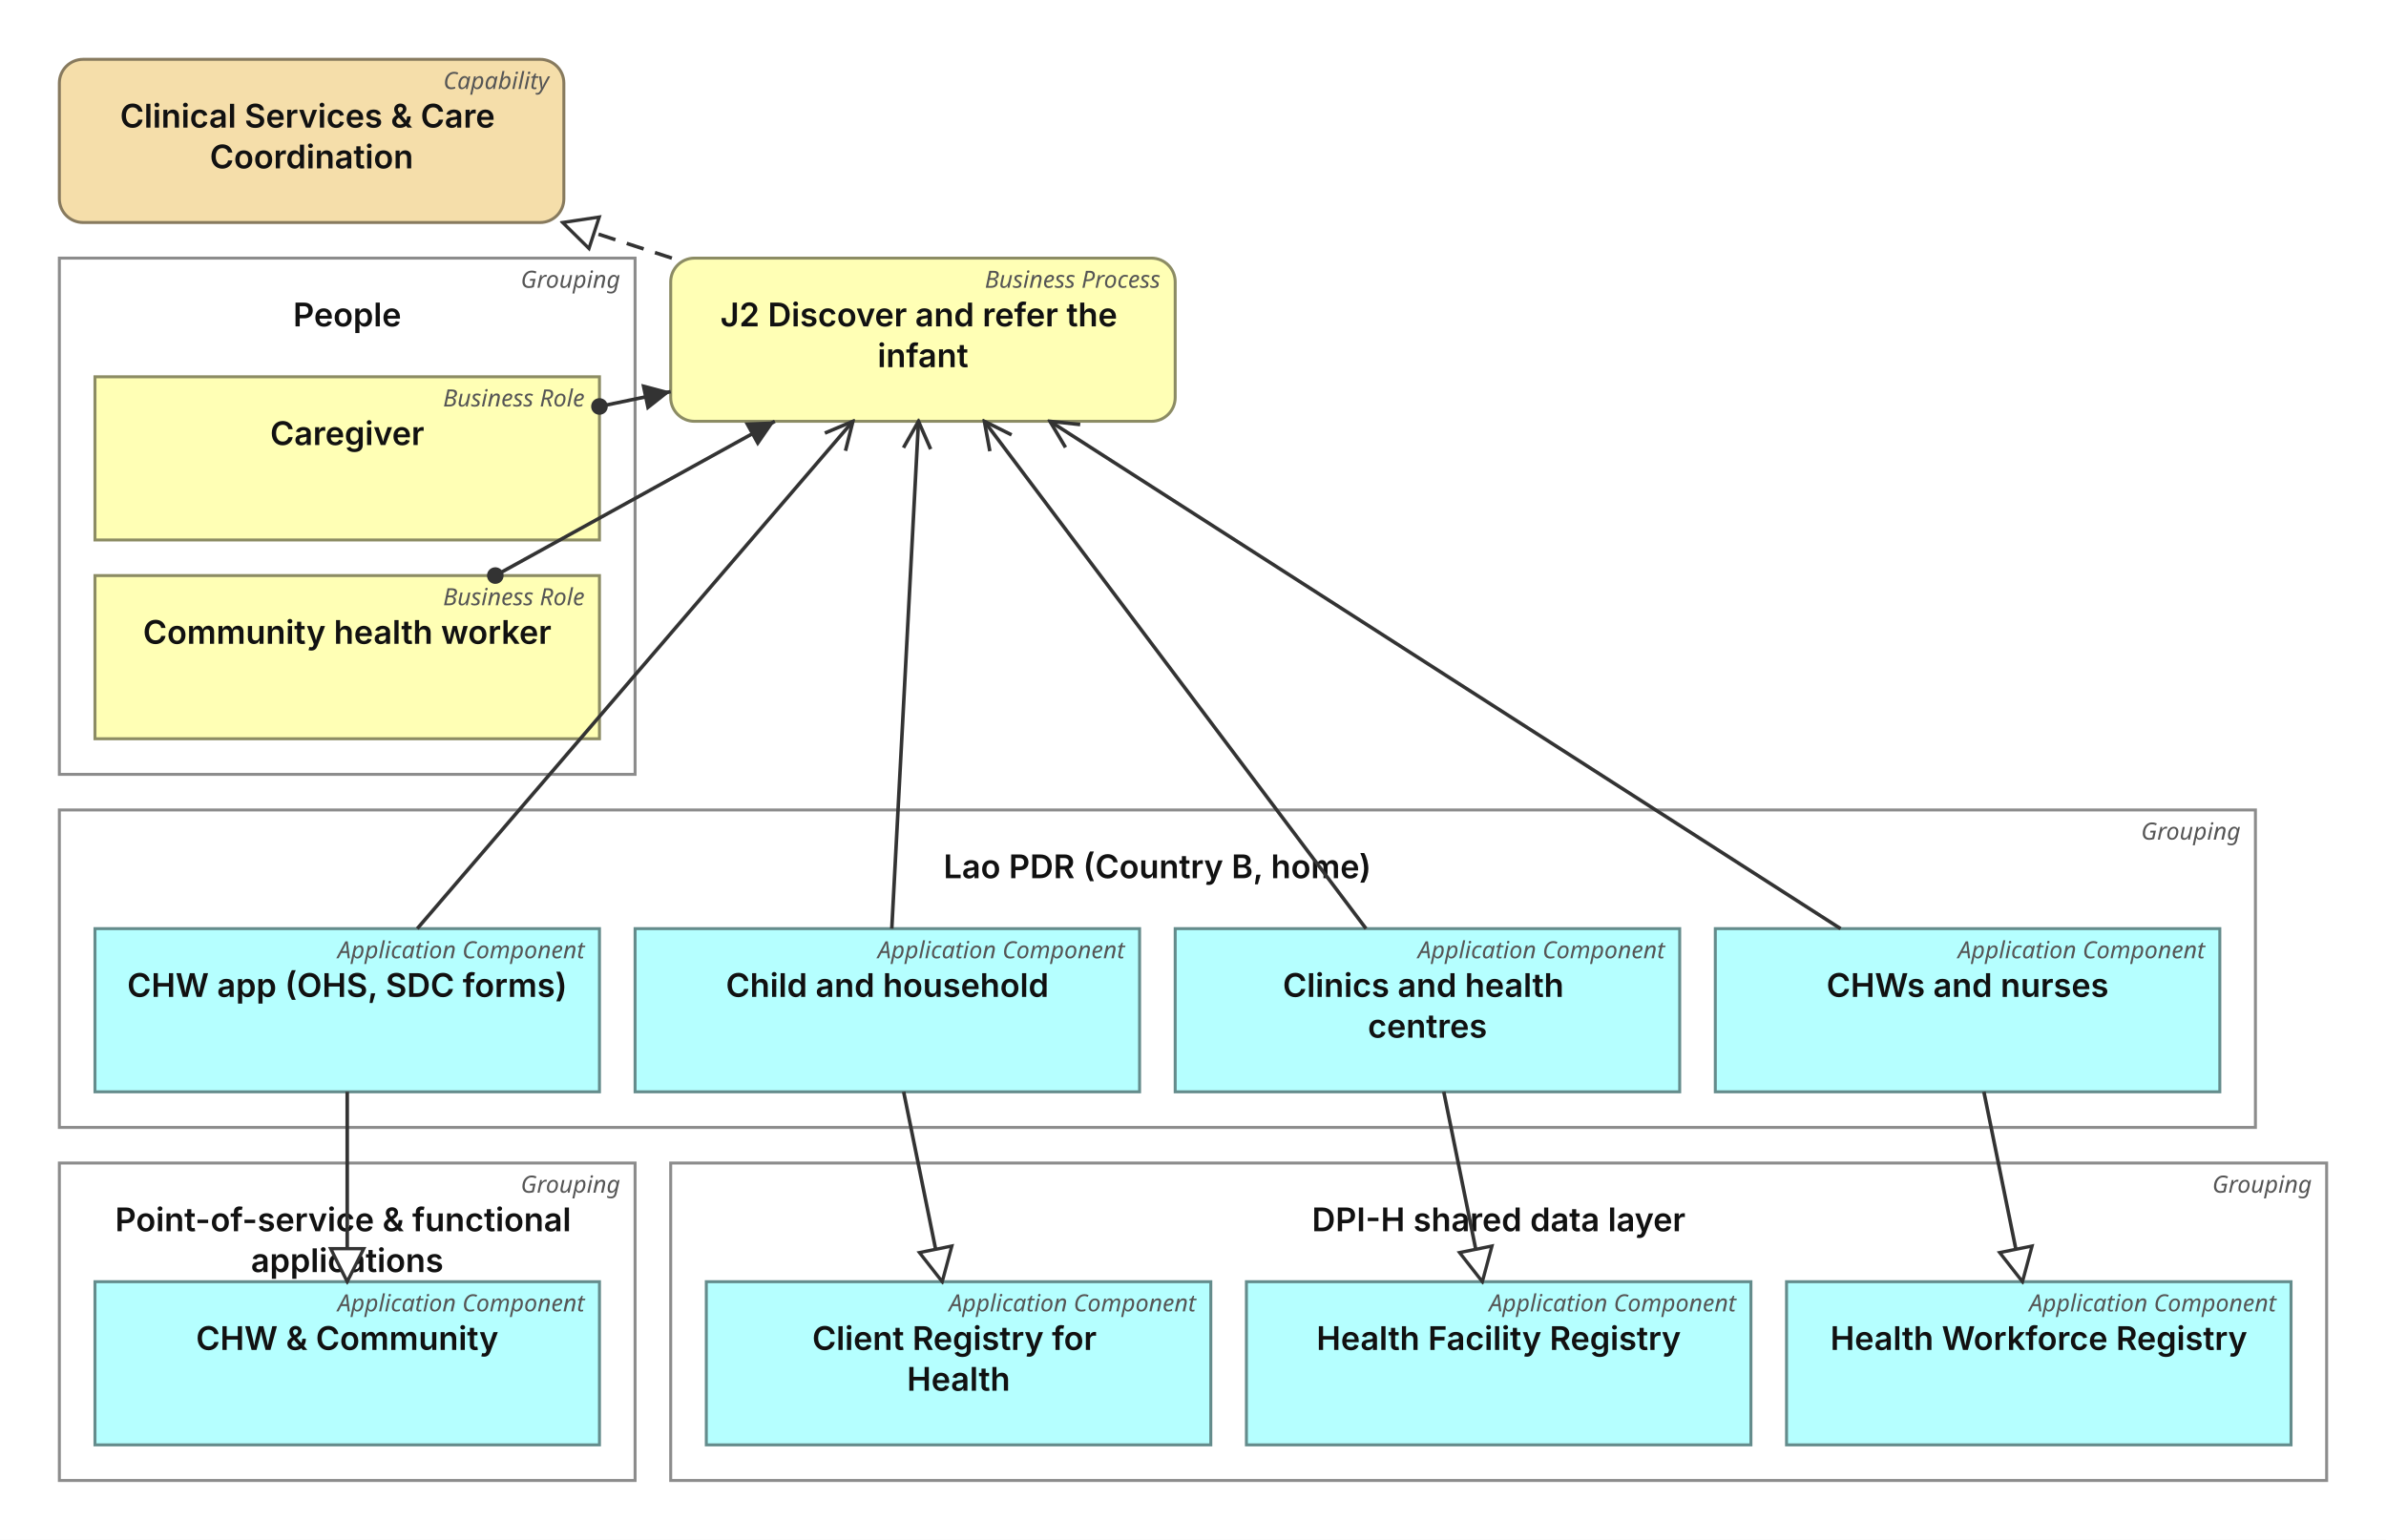
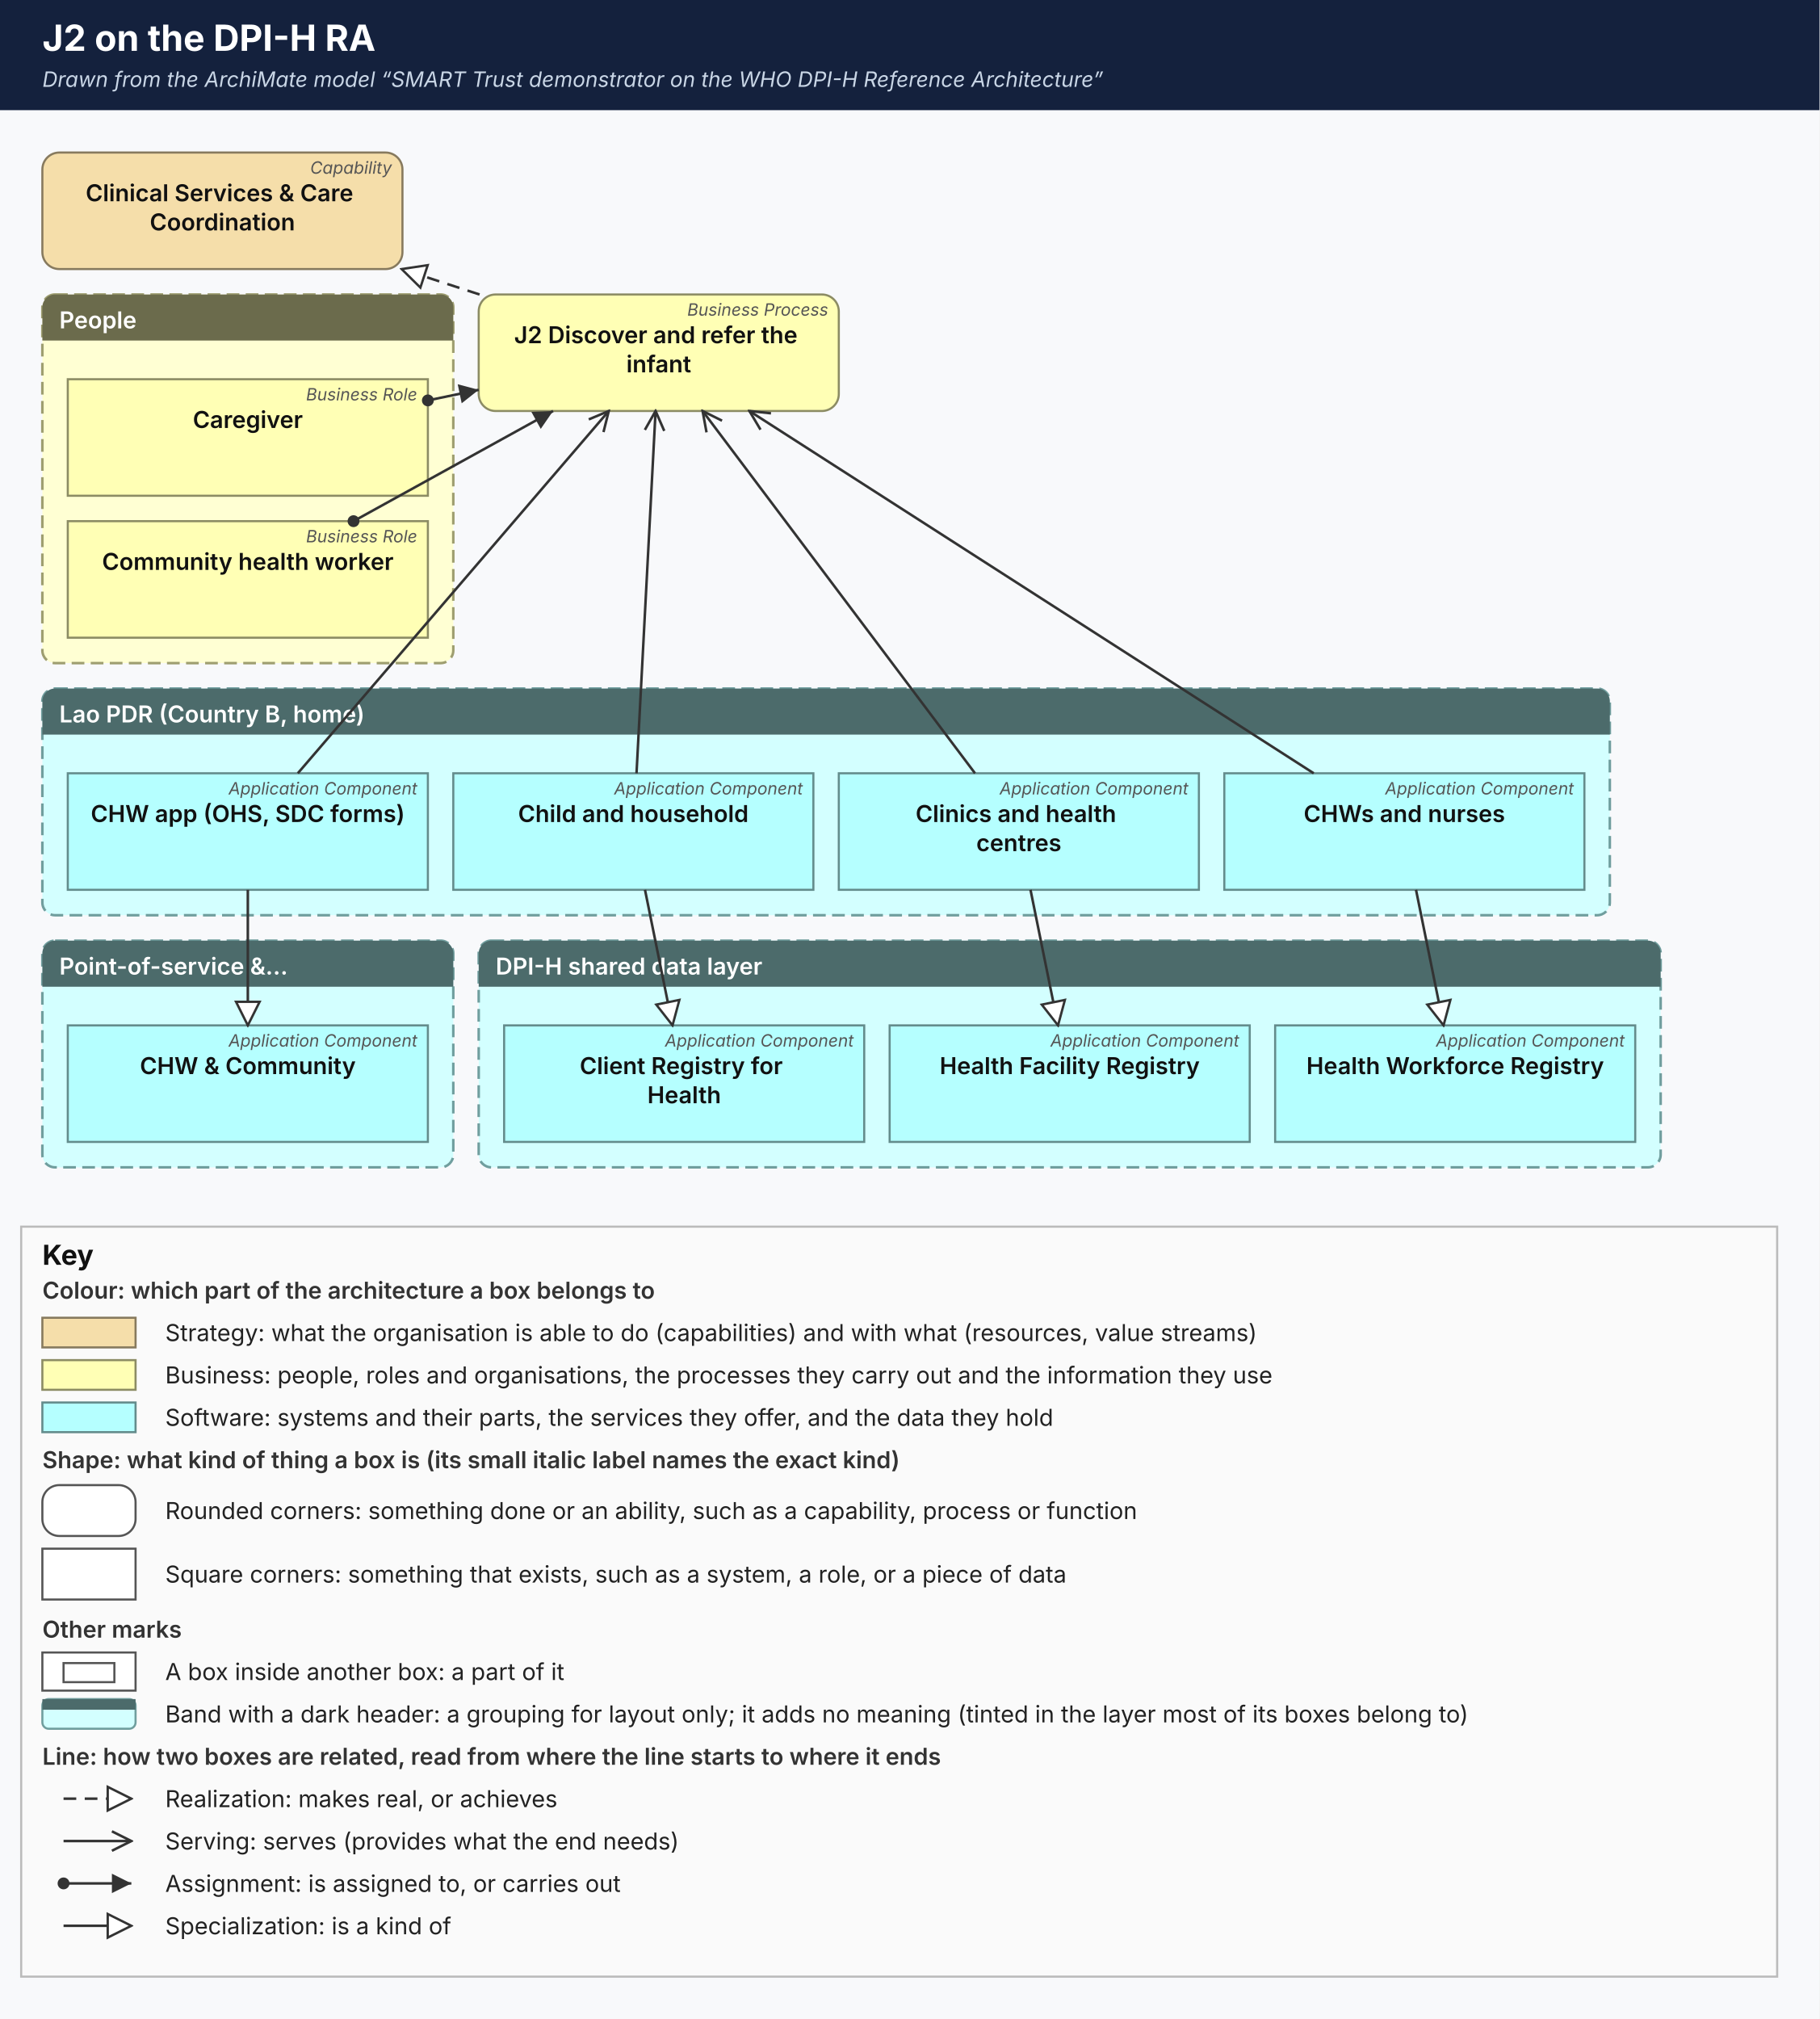
- <svg xmlns="http://www.w3.org/2000/svg" viewBox="4 4 804 519" width="804" height="519" role="img" aria-labelledby="av-title">
+ <svg xmlns="http://www.w3.org/2000/svg" viewBox="4 -48 859 953" width="859" height="953" role="img" aria-labelledby="av-title">
  <style>
- .av-name{font:600 11px system-ui,-apple-system,"Segoe UI",sans-serif;fill:#111}
- .av-type{font:italic 8px system-ui,sans-serif;fill:#555}
- .av-group{font:600 11px system-ui,sans-serif;fill:#333}
- .av-note{font:10px system-ui,sans-serif;fill:#222}
- .av-rel{font:9px system-ui,sans-serif;fill:#333;paint-order:stroke;stroke:#fff;stroke-width:3px}
+ .av-name{font:600 11px Inter, "Segoe UI", system-ui, -apple-system, Helvetica, Arial, sans-serif;fill:#111}
+ .av-type{font:italic 8px Inter, "Segoe UI", system-ui, -apple-system, Helvetica, Arial, sans-serif;fill:#555}
+ .av-group{font:600 11px Inter, "Segoe UI", system-ui, -apple-system, Helvetica, Arial, sans-serif;fill:#333}
+ .av-note{font:10px Inter, "Segoe UI", system-ui, -apple-system, Helvetica, Arial, sans-serif;fill:#222}
+ .av-key{font:11px Inter, "Segoe UI", system-ui, -apple-system, Helvetica, Arial, sans-serif;fill:#222}
+ .av-keyh{font:600 11px Inter, "Segoe UI", system-ui, -apple-system, Helvetica, Arial, sans-serif;fill:#333}
+ .av-keyt{font:700 13px Inter, "Segoe UI", system-ui, -apple-system, Helvetica, Arial, sans-serif;fill:#111}
+ .av-rel{font:9px Inter, "Segoe UI", system-ui, -apple-system, Helvetica, Arial, sans-serif;fill:#333;paint-order:stroke;stroke:#fff;stroke-width:3px}
a:hover rect,a:hover polygon,a:focus rect,a:focus polygon{stroke:#06c;stroke-width:2.5}
</style>
  <defs>
    <marker id="arrow-open" viewBox="0 0 12 12" refX="11" refY="6" markerWidth="11" markerHeight="11" orient="auto-start-reverse" markerUnits="userSpaceOnUse">
      <path d="M1 1 L11 6 L1 11" fill="none" stroke="#333" stroke-width="1.3" />
    </marker>
    <marker id="arrow-filled" viewBox="0 0 12 12" refX="11" refY="6" markerWidth="11" markerHeight="11" orient="auto-start-reverse" markerUnits="userSpaceOnUse">
      <path d="M1 1 L11 6 L1 11 Z" fill="#333" />
    </marker>
    <marker id="arrow-small" viewBox="0 0 10 10" refX="9" refY="5" markerWidth="8" markerHeight="8" orient="auto-start-reverse" markerUnits="userSpaceOnUse">
      <path d="M1 1 L9 5 L1 9" fill="none" stroke="#333" stroke-width="1.2" />
    </marker>
    <marker id="triangle-hollow" viewBox="0 0 14 14" refX="13" refY="7" markerWidth="13" markerHeight="13" orient="auto-start-reverse" markerUnits="userSpaceOnUse">
      <path d="M1 1 L13 7 L1 13 Z" fill="#fff" stroke="#333" stroke-width="1.2" />
    </marker>
    <marker id="diamond-filled" viewBox="0 0 16 10" refX="1" refY="5" markerWidth="16" markerHeight="10" orient="auto-start-reverse" markerUnits="userSpaceOnUse">
      <path d="M1 5 L8 1 L15 5 L8 9 Z" fill="#333" />
    </marker>
    <marker id="diamond-hollow" viewBox="0 0 16 10" refX="1" refY="5" markerWidth="16" markerHeight="10" orient="auto-start-reverse" markerUnits="userSpaceOnUse">
      <path d="M1 5 L8 1 L15 5 L8 9 Z" fill="#fff" stroke="#333" stroke-width="1.2" />
    </marker>
    <marker id="dot" viewBox="0 0 8 8" refX="4" refY="4" markerWidth="7" markerHeight="7" orient="auto" markerUnits="userSpaceOnUse">
      <circle cx="4" cy="4" r="3.2" fill="#333" />
    </marker>
    <pattern id="missing" width="8" height="8" patternUnits="userSpaceOnUse" patternTransform="rotate(45)">
      <rect width="8" height="8" fill="#fff" />
      <line x1="0" y1="0" x2="0" y2="8" stroke="#d33" stroke-width="2" />
    </pattern>
  </defs>
-   <rect x="4" y="4" width="804" height="519" fill="#fff" />
-   <a href="https://litlfred.github.io/smart-trust-demo/en/smart-trust-demo/archimate/0.1.0/elements/id-c483685e82ce5040b04e3c2bf0138f2b/" target="_blank">
+   <rect x="4" y="-48" width="859" height="953" fill="#f8f9fb" />
+   <rect x="4" y="-48" width="859" height="52" fill="#14213d" />
+   <text x="24" y="-24" style="font:700 17px Inter, &quot;Segoe UI&quot;, system-ui, -apple-system, Helvetica, Arial, sans-serif;fill:#fff">J2 on the DPI-H RA</text>
+   <text x="24" y="-7" style="font:italic 10px Inter, &quot;Segoe UI&quot;, system-ui, -apple-system, Helvetica, Arial, sans-serif;fill:#c9d6e6">Drawn from the ArchiMate model “SMART Trust demonstrator on the WHO DPI-H Reference Architecture”</text>
+   <a href="https://litlfred.github.io/smart-trust-demo/en/smart-trust-demo/archimate/0.1.0/elements/clinical-services-care-coordination/" target="_blank">
    <rect x="24" y="24" width="170" height="55" rx="8" fill="#f5deaa" stroke="#877a5e" stroke-width="1" />
    <text class="av-type" x="189" y="34" text-anchor="end">Capability</text>
    <text class="av-name" x="109" y="47" text-anchor="middle">
      <tspan x="109" dy="0">Clinical Services &amp; Care</tspan>
      <tspan x="109" dy="13.75">Coordination</tspan>
    </text>
  </a>
-   <a href="https://litlfred.github.io/smart-trust-demo/en/smart-trust-demo/archimate/0.1.0/elements/id-42ac1ab8bd4d551ea7a485b8ddd37402/" target="_blank">
-     <rect x="24" y="91" width="194" height="174" fill="#ffffff" stroke="#8c8c8c" stroke-width="1" />
-     <text class="av-type" x="213" y="101" text-anchor="end">Grouping</text>
-     <text class="av-name" x="121" y="114" text-anchor="middle">
-       <tspan x="121" dy="0">People</tspan>
-     </text>
-   </a>
-   <a href="https://litlfred.github.io/smart-trust-demo/en/smart-trust-demo/archimate/0.1.0/elements/id-a5fcca60eff05ec79649fde17008ce07/" target="_blank">
+   <a href="https://litlfred.github.io/smart-trust-demo/en/smart-trust-demo/archimate/0.1.0/elements/people/" target="_blank">
+     <rect x="24" y="91" width="194" height="174" rx="6" fill="#ffffd3" stroke="#9e9e70" stroke-width="1.2" stroke-dasharray="6 3" />
+     <path d="M24 97 a6 6 0 0 1 6 -6 h182 a6 6 0 0 1 6 6 v15.75 h-194 z" fill="#6b6b4c" />
+     <text class="av-group" x="32" y="107" style="fill:#fff">People</text>
+   </a>
+   <a href="https://litlfred.github.io/smart-trust-demo/en/smart-trust-demo/archimate/0.1.0/elements/caregiver/" target="_blank">
    <rect x="36" y="131" width="170" height="55" fill="#ffffb5" stroke="#8c8c64" stroke-width="1" />
    <text class="av-type" x="201" y="141" text-anchor="end">Business Role</text>
    <text class="av-name" x="121" y="154" text-anchor="middle">
      <tspan x="121" dy="0">Caregiver</tspan>
    </text>
  </a>
-   <a href="https://litlfred.github.io/smart-trust-demo/en/smart-trust-demo/archimate/0.1.0/elements/id-a6b5835dfbad5835b94df8f72533ff3a/" target="_blank">
+   <a href="https://litlfred.github.io/smart-trust-demo/en/smart-trust-demo/archimate/0.1.0/elements/community-health-worker/" target="_blank">
    <rect x="36" y="198" width="170" height="55" fill="#ffffb5" stroke="#8c8c64" stroke-width="1" />
    <text class="av-type" x="201" y="208" text-anchor="end">Business Role</text>
    <text class="av-name" x="121" y="221" text-anchor="middle">
      <tspan x="121" dy="0">Community health worker</tspan>
    </text>
  </a>
-   <a href="https://litlfred.github.io/smart-trust-demo/en/smart-trust-demo/archimate/0.1.0/elements/id-4632799a04215808a7930633ec01de23/" target="_blank">
+   <a href="https://litlfred.github.io/smart-trust-demo/en/smart-trust-demo/archimate/0.1.0/elements/j2-discover-and-refer-the-infant/" target="_blank">
    <rect x="230" y="91" width="170" height="55" rx="8" fill="#ffffb5" stroke="#8c8c64" stroke-width="1" />
    <text class="av-type" x="395" y="101" text-anchor="end">Business Process</text>
    <text class="av-name" x="315" y="114" text-anchor="middle">
      <tspan x="315" dy="0">J2 Discover and refer the</tspan>
      <tspan x="315" dy="13.75">infant</tspan>
    </text>
  </a>
-   <a href="https://litlfred.github.io/smart-trust-demo/en/smart-trust-demo/archimate/0.1.0/elements/id-7f39e2b20adc57b190c5ce7e831dd796/" target="_blank">
-     <rect x="24" y="277" width="740" height="107" fill="#ffffff" stroke="#8c8c8c" stroke-width="1" />
-     <text class="av-type" x="759" y="287" text-anchor="end">Grouping</text>
-     <text class="av-name" x="394" y="300" text-anchor="middle">
-       <tspan x="394" dy="0">Lao PDR (Country B, home)</tspan>
-     </text>
-   </a>
-   <a href="https://litlfred.github.io/smart-trust-demo/en/smart-trust-demo/archimate/0.1.0/elements/id-9cf65fade07d53ffbb3e88d415819366/" target="_blank">
+   <a href="https://litlfred.github.io/smart-trust-demo/en/smart-trust-demo/archimate/0.1.0/elements/lao-pdr-country-b-home/" target="_blank">
+     <rect x="24" y="277" width="740" height="107" rx="6" fill="#d3ffff" stroke="#709e9e" stroke-width="1.2" stroke-dasharray="6 3" />
+     <path d="M24 283 a6 6 0 0 1 6 -6 h728 a6 6 0 0 1 6 6 v15.75 h-740 z" fill="#4c6b6b" />
+     <text class="av-group" x="32" y="293" style="fill:#fff">Lao PDR (Country B, home)</text>
+   </a>
+   <a href="https://litlfred.github.io/smart-trust-demo/en/smart-trust-demo/archimate/0.1.0/elements/chw-app-ohs-sdc-forms/" target="_blank">
    <rect x="36" y="317" width="170" height="55" fill="#b5ffff" stroke="#648c8c" stroke-width="1" />
    <text class="av-type" x="201" y="327" text-anchor="end">Application Component</text>
    <text class="av-name" x="121" y="340" text-anchor="middle">
      <tspan x="121" dy="0">CHW app (OHS, SDC forms)</tspan>
    </text>
  </a>
-   <a href="https://litlfred.github.io/smart-trust-demo/en/smart-trust-demo/archimate/0.1.0/elements/id-568cc5b9a6e7519c995bebdacf3768b9/" target="_blank">
+   <a href="https://litlfred.github.io/smart-trust-demo/en/smart-trust-demo/archimate/0.1.0/elements/child-and-household/" target="_blank">
    <rect x="218" y="317" width="170" height="55" fill="#b5ffff" stroke="#648c8c" stroke-width="1" />
    <text class="av-type" x="383" y="327" text-anchor="end">Application Component</text>
    <text class="av-name" x="303" y="340" text-anchor="middle">
      <tspan x="303" dy="0">Child and household</tspan>
    </text>
  </a>
-   <a href="https://litlfred.github.io/smart-trust-demo/en/smart-trust-demo/archimate/0.1.0/elements/id-d9395311cfb1500bbcd749721107d681/" target="_blank">
+   <a href="https://litlfred.github.io/smart-trust-demo/en/smart-trust-demo/archimate/0.1.0/elements/clinics-and-health-centres/" target="_blank">
    <rect x="400" y="317" width="170" height="55" fill="#b5ffff" stroke="#648c8c" stroke-width="1" />
    <text class="av-type" x="565" y="327" text-anchor="end">Application Component</text>
    <text class="av-name" x="485" y="340" text-anchor="middle">
      <tspan x="485" dy="0">Clinics and health</tspan>
      <tspan x="485" dy="13.75">centres</tspan>
    </text>
  </a>
-   <a href="https://litlfred.github.io/smart-trust-demo/en/smart-trust-demo/archimate/0.1.0/elements/id-fe54ecb442715a30953e7ac96e82240d/" target="_blank">
+   <a href="https://litlfred.github.io/smart-trust-demo/en/smart-trust-demo/archimate/0.1.0/elements/chws-and-nurses/" target="_blank">
    <rect x="582" y="317" width="170" height="55" fill="#b5ffff" stroke="#648c8c" stroke-width="1" />
    <text class="av-type" x="747" y="327" text-anchor="end">Application Component</text>
    <text class="av-name" x="667" y="340" text-anchor="middle">
      <tspan x="667" dy="0">CHWs and nurses</tspan>
    </text>
  </a>
-   <a href="https://litlfred.github.io/smart-trust-demo/en/smart-trust-demo/archimate/0.1.0/elements/id-c9b5f2ae923b5e38801bd1dbf8b382b9/" target="_blank">
-     <rect x="24" y="396" width="194" height="107" fill="#ffffff" stroke="#8c8c8c" stroke-width="1" />
-     <text class="av-type" x="213" y="406" text-anchor="end">Grouping</text>
-     <text class="av-name" x="121" y="419" text-anchor="middle">
-       <tspan x="121" dy="0">Point-of-service &amp; functional</tspan>
-       <tspan x="121" dy="13.75">applications</tspan>
-     </text>
-   </a>
-   <a href="https://litlfred.github.io/smart-trust-demo/en/smart-trust-demo/archimate/0.1.0/elements/id-3384363f5f8d5ab09a43380f2f8962ba/" target="_blank">
+   <a href="https://litlfred.github.io/smart-trust-demo/en/smart-trust-demo/archimate/0.1.0/elements/point-of-service-functional-applications/" target="_blank">
+     <rect x="24" y="396" width="194" height="107" rx="6" fill="#d3ffff" stroke="#709e9e" stroke-width="1.2" stroke-dasharray="6 3" />
+     <path d="M24 402 a6 6 0 0 1 6 -6 h182 a6 6 0 0 1 6 6 v15.75 h-194 z" fill="#4c6b6b" />
+     <text class="av-group" x="32" y="412" style="fill:#fff">Point-of-service &amp;…</text>
+   </a>
+   <a href="https://litlfred.github.io/smart-trust-demo/en/smart-trust-demo/archimate/0.1.0/elements/chw-community/" target="_blank">
    <rect x="36" y="436" width="170" height="55" fill="#b5ffff" stroke="#648c8c" stroke-width="1" />
    <text class="av-type" x="201" y="446" text-anchor="end">Application Component</text>
    <text class="av-name" x="121" y="459" text-anchor="middle">
      <tspan x="121" dy="0">CHW &amp; Community</tspan>
    </text>
  </a>
-   <a href="https://litlfred.github.io/smart-trust-demo/en/smart-trust-demo/archimate/0.1.0/elements/id-00d4ffa565f55eb996137917386ecac1/" target="_blank">
-     <rect x="230" y="396" width="558" height="107" fill="#ffffff" stroke="#8c8c8c" stroke-width="1" />
-     <text class="av-type" x="783" y="406" text-anchor="end">Grouping</text>
-     <text class="av-name" x="509" y="419" text-anchor="middle">
-       <tspan x="509" dy="0">DPI-H shared data layer</tspan>
-     </text>
-   </a>
-   <a href="https://litlfred.github.io/smart-trust-demo/en/smart-trust-demo/archimate/0.1.0/elements/id-bc813024f32358c98e5512e43cf2c9bc/" target="_blank">
+   <a href="https://litlfred.github.io/smart-trust-demo/en/smart-trust-demo/archimate/0.1.0/elements/dpi-h-shared-data-layer/" target="_blank">
+     <rect x="230" y="396" width="558" height="107" rx="6" fill="#d3ffff" stroke="#709e9e" stroke-width="1.2" stroke-dasharray="6 3" />
+     <path d="M230 402 a6 6 0 0 1 6 -6 h546 a6 6 0 0 1 6 6 v15.75 h-558 z" fill="#4c6b6b" />
+     <text class="av-group" x="238" y="412" style="fill:#fff">DPI-H shared data layer</text>
+   </a>
+   <a href="https://litlfred.github.io/smart-trust-demo/en/smart-trust-demo/archimate/0.1.0/elements/client-registry-for-health/" target="_blank">
    <rect x="242" y="436" width="170" height="55" fill="#b5ffff" stroke="#648c8c" stroke-width="1" />
    <text class="av-type" x="407" y="446" text-anchor="end">Application Component</text>
    <text class="av-name" x="327" y="459" text-anchor="middle">
      <tspan x="327" dy="0">Client Registry for</tspan>
      <tspan x="327" dy="13.75">Health</tspan>
    </text>
  </a>
-   <a href="https://litlfred.github.io/smart-trust-demo/en/smart-trust-demo/archimate/0.1.0/elements/id-4e0767822dcf46409554156a133fbc67/" target="_blank">
+   <a href="https://litlfred.github.io/smart-trust-demo/en/smart-trust-demo/archimate/0.1.0/elements/health-facility-registry/" target="_blank">
    <rect x="424" y="436" width="170" height="55" fill="#b5ffff" stroke="#648c8c" stroke-width="1" />
    <text class="av-type" x="589" y="446" text-anchor="end">Application Component</text>
    <text class="av-name" x="509" y="459" text-anchor="middle">
      <tspan x="509" dy="0">Health Facility Registry</tspan>
    </text>
  </a>
-   <a href="https://litlfred.github.io/smart-trust-demo/en/smart-trust-demo/archimate/0.1.0/elements/id-350840520ae44f658b6ad3b3762e382e/" target="_blank">
+   <a href="https://litlfred.github.io/smart-trust-demo/en/smart-trust-demo/archimate/0.1.0/elements/health-workforce-registry/" target="_blank">
    <rect x="606" y="436" width="170" height="55" fill="#b5ffff" stroke="#648c8c" stroke-width="1" />
    <text class="av-type" x="771" y="446" text-anchor="end">Application Component</text>
    <text class="av-name" x="691" y="459" text-anchor="middle">
      <tspan x="691" dy="0">Health Workforce Registry</tspan>
    </text>
  </a>
  <a href="https://litlfred.github.io/smart-trust-demo/en/smart-trust-demo/archimate/0.1.0/relationships/id-aeaebf6aec985b1c8449ea3ecb74074b/" target="_blank">
    <path d="M206 141 L230 136" fill="none" stroke="#333" stroke-width="1.2" marker-start="url(#dot)" marker-end="url(#arrow-filled)" />
    <path d="M206 141 L230 136" fill="none" stroke="transparent" stroke-width="8" />
  </a>
  <a href="https://litlfred.github.io/smart-trust-demo/en/smart-trust-demo/archimate/0.1.0/relationships/id-eab30403921152299e8ce54020511cf9/" target="_blank">
    <path d="M170.9 198 L265.1 146" fill="none" stroke="#333" stroke-width="1.2" marker-start="url(#dot)" marker-end="url(#arrow-filled)" />
    <path d="M170.9 198 L265.1 146" fill="none" stroke="transparent" stroke-width="8" />
  </a>
  <a href="https://litlfred.github.io/smart-trust-demo/en/smart-trust-demo/archimate/0.1.0/relationships/id-2c6b448e53375a6fbb2d63159f9ddba0/" target="_blank">
    <path d="M230.4 91 L193.6 79" fill="none" stroke="#333" stroke-width="1.2" stroke-dasharray="6 4" marker-end="url(#triangle-hollow)" />
    <path d="M230.4 91 L193.6 79" fill="none" stroke="transparent" stroke-width="8" />
  </a>
  <a href="https://litlfred.github.io/smart-trust-demo/en/smart-trust-demo/archimate/0.1.0/relationships/id-8ea0bd23a6085ef2b0da175df4d5e673/" target="_blank">
    <path d="M144.6 317 L291.4 146" fill="none" stroke="#333" stroke-width="1.2" marker-end="url(#arrow-open)" />
    <path d="M144.6 317 L291.4 146" fill="none" stroke="transparent" stroke-width="8" />
  </a>
  <a href="https://litlfred.github.io/smart-trust-demo/en/smart-trust-demo/archimate/0.1.0/relationships/id-a71563a4dfd15d50b3fd9467425a6f5f/" target="_blank">
    <path d="M121 372 L121 436" fill="none" stroke="#333" stroke-width="1.2" marker-end="url(#triangle-hollow)" />
    <path d="M121 372 L121 436" fill="none" stroke="transparent" stroke-width="8" />
  </a>
  <a href="https://litlfred.github.io/smart-trust-demo/en/smart-trust-demo/archimate/0.1.0/relationships/id-a6c183cde8d85d69b7b986ef02ee6ed6/" target="_blank">
    <path d="M304.5 317 L313.5 146" fill="none" stroke="#333" stroke-width="1.2" marker-end="url(#arrow-open)" />
    <path d="M304.5 317 L313.5 146" fill="none" stroke="transparent" stroke-width="8" />
  </a>
  <a href="https://litlfred.github.io/smart-trust-demo/en/smart-trust-demo/archimate/0.1.0/relationships/id-eeadbc133a735395b07803d286fd31ce/" target="_blank">
    <path d="M308.5 372 L321.5 436" fill="none" stroke="#333" stroke-width="1.2" marker-end="url(#triangle-hollow)" />
    <path d="M308.5 372 L321.5 436" fill="none" stroke="transparent" stroke-width="8" />
  </a>
  <a href="https://litlfred.github.io/smart-trust-demo/en/smart-trust-demo/archimate/0.1.0/relationships/id-2fff179b7a995628817a0ba78b8061ab/" target="_blank">
    <path d="M464.3 317 L335.7 146" fill="none" stroke="#333" stroke-width="1.2" marker-end="url(#arrow-open)" />
    <path d="M464.3 317 L335.7 146" fill="none" stroke="transparent" stroke-width="8" />
  </a>
  <a href="https://litlfred.github.io/smart-trust-demo/en/smart-trust-demo/archimate/0.1.0/relationships/id-a5229f86e251575f94a912b814461342/" target="_blank">
    <path d="M490.5 372 L503.5 436" fill="none" stroke="#333" stroke-width="1.2" marker-end="url(#triangle-hollow)" />
    <path d="M490.5 372 L503.5 436" fill="none" stroke="transparent" stroke-width="8" />
  </a>
  <a href="https://litlfred.github.io/smart-trust-demo/en/smart-trust-demo/archimate/0.1.0/relationships/id-33430a4d13f3567fa23d65a215fdd7f4/" target="_blank">
    <path d="M624.2 317 L357.8 146" fill="none" stroke="#333" stroke-width="1.2" marker-end="url(#arrow-open)" />
    <path d="M624.2 317 L357.8 146" fill="none" stroke="transparent" stroke-width="8" />
  </a>
  <a href="https://litlfred.github.io/smart-trust-demo/en/smart-trust-demo/archimate/0.1.0/relationships/id-caa467f64ef55ecd819fdb2a8f226cda/" target="_blank">
    <path d="M672.5 372 L685.5 436" fill="none" stroke="#333" stroke-width="1.2" marker-end="url(#triangle-hollow)" />
    <path d="M672.5 372 L685.5 436" fill="none" stroke="transparent" stroke-width="8" />
  </a>
+   <g class="av-legend">
+     <rect x="14" y="531" width="829" height="354" fill="#fafafa" stroke="#bbb" />
+     <text class="av-keyt" x="24" y="549">Key</text>
+     <text class="av-keyh" x="24" y="565">Colour: which part of the architecture a box belongs to</text>
+     <rect x="24" y="574" width="44" height="14" fill="#f5deaa" stroke="#877a5e" />
+     <text class="av-key" x="82" y="585">Strategy: what the organisation is able to do (capabilities) and with what (resources, value streams)</text>
+     <rect x="24" y="594" width="44" height="14" fill="#ffffb5" stroke="#8c8c64" />
+     <text class="av-key" x="82" y="605">Business: people, roles and organisations, the processes they carry out and the information they use</text>
+     <rect x="24" y="614" width="44" height="14" fill="#b5ffff" stroke="#648c8c" />
+     <text class="av-key" x="82" y="625">Software: systems and their parts, the services they offer, and the data they hold</text>
+     <text class="av-keyh" x="24" y="645">Shape: what kind of thing a box is (its small italic label names the exact kind)</text>
+     <rect x="24" y="653" width="44" height="24" rx="8" fill="#fff" stroke="#555" />
+     <text class="av-key" x="82" y="669">Rounded corners: something done or an ability, such as a capability, process or function</text>
+     <rect x="24" y="683" width="44" height="24" fill="#fff" stroke="#555" />
+     <text class="av-key" x="82" y="699">Square corners: something that exists, such as a system, a role, or a piece of data</text>
+     <text class="av-keyh" x="24" y="725">Other marks</text>
+     <rect x="24" y="732" width="44" height="18" fill="#fff" stroke="#555" />
+     <rect x="34" y="737" width="24" height="9" fill="#fff" stroke="#555" />
+     <text class="av-key" x="82" y="745">A box inside another box: a part of it</text>
+     <rect x="24" y="754" width="44" height="14" rx="3" fill="#d3ffff" stroke="#709e9e" />
+     <rect x="24" y="754" width="44" height="5" fill="#4c6b6b" />
+     <text class="av-key" x="82" y="765">Band with a dark header: a grouping for layout only; it adds no meaning (tinted in the layer most of its boxes belong to)</text>
+     <text class="av-keyh" x="24" y="785">Line: how two boxes are related, read from where the line starts to where it ends</text>
+     <path d="M34 801 L66 801" fill="none" stroke="#333" stroke-width="1.2" stroke-dasharray="6 4" marker-end="url(#triangle-hollow)" />
+     <text class="av-key" x="82" y="805">Realization: makes real, or achieves</text>
+     <path d="M34 821 L66 821" fill="none" stroke="#333" stroke-width="1.2" marker-end="url(#arrow-open)" />
+     <text class="av-key" x="82" y="825">Serving: serves (provides what the end needs)</text>
+     <path d="M34 841 L66 841" fill="none" stroke="#333" stroke-width="1.2" marker-start="url(#dot)" marker-end="url(#arrow-filled)" />
+     <text class="av-key" x="82" y="845">Assignment: is assigned to, or carries out</text>
+     <path d="M34 861 L66 861" fill="none" stroke="#333" stroke-width="1.2" marker-end="url(#triangle-hollow)" />
+     <text class="av-key" x="82" y="865">Specialization: is a kind of</text>
+   </g>
</svg>
